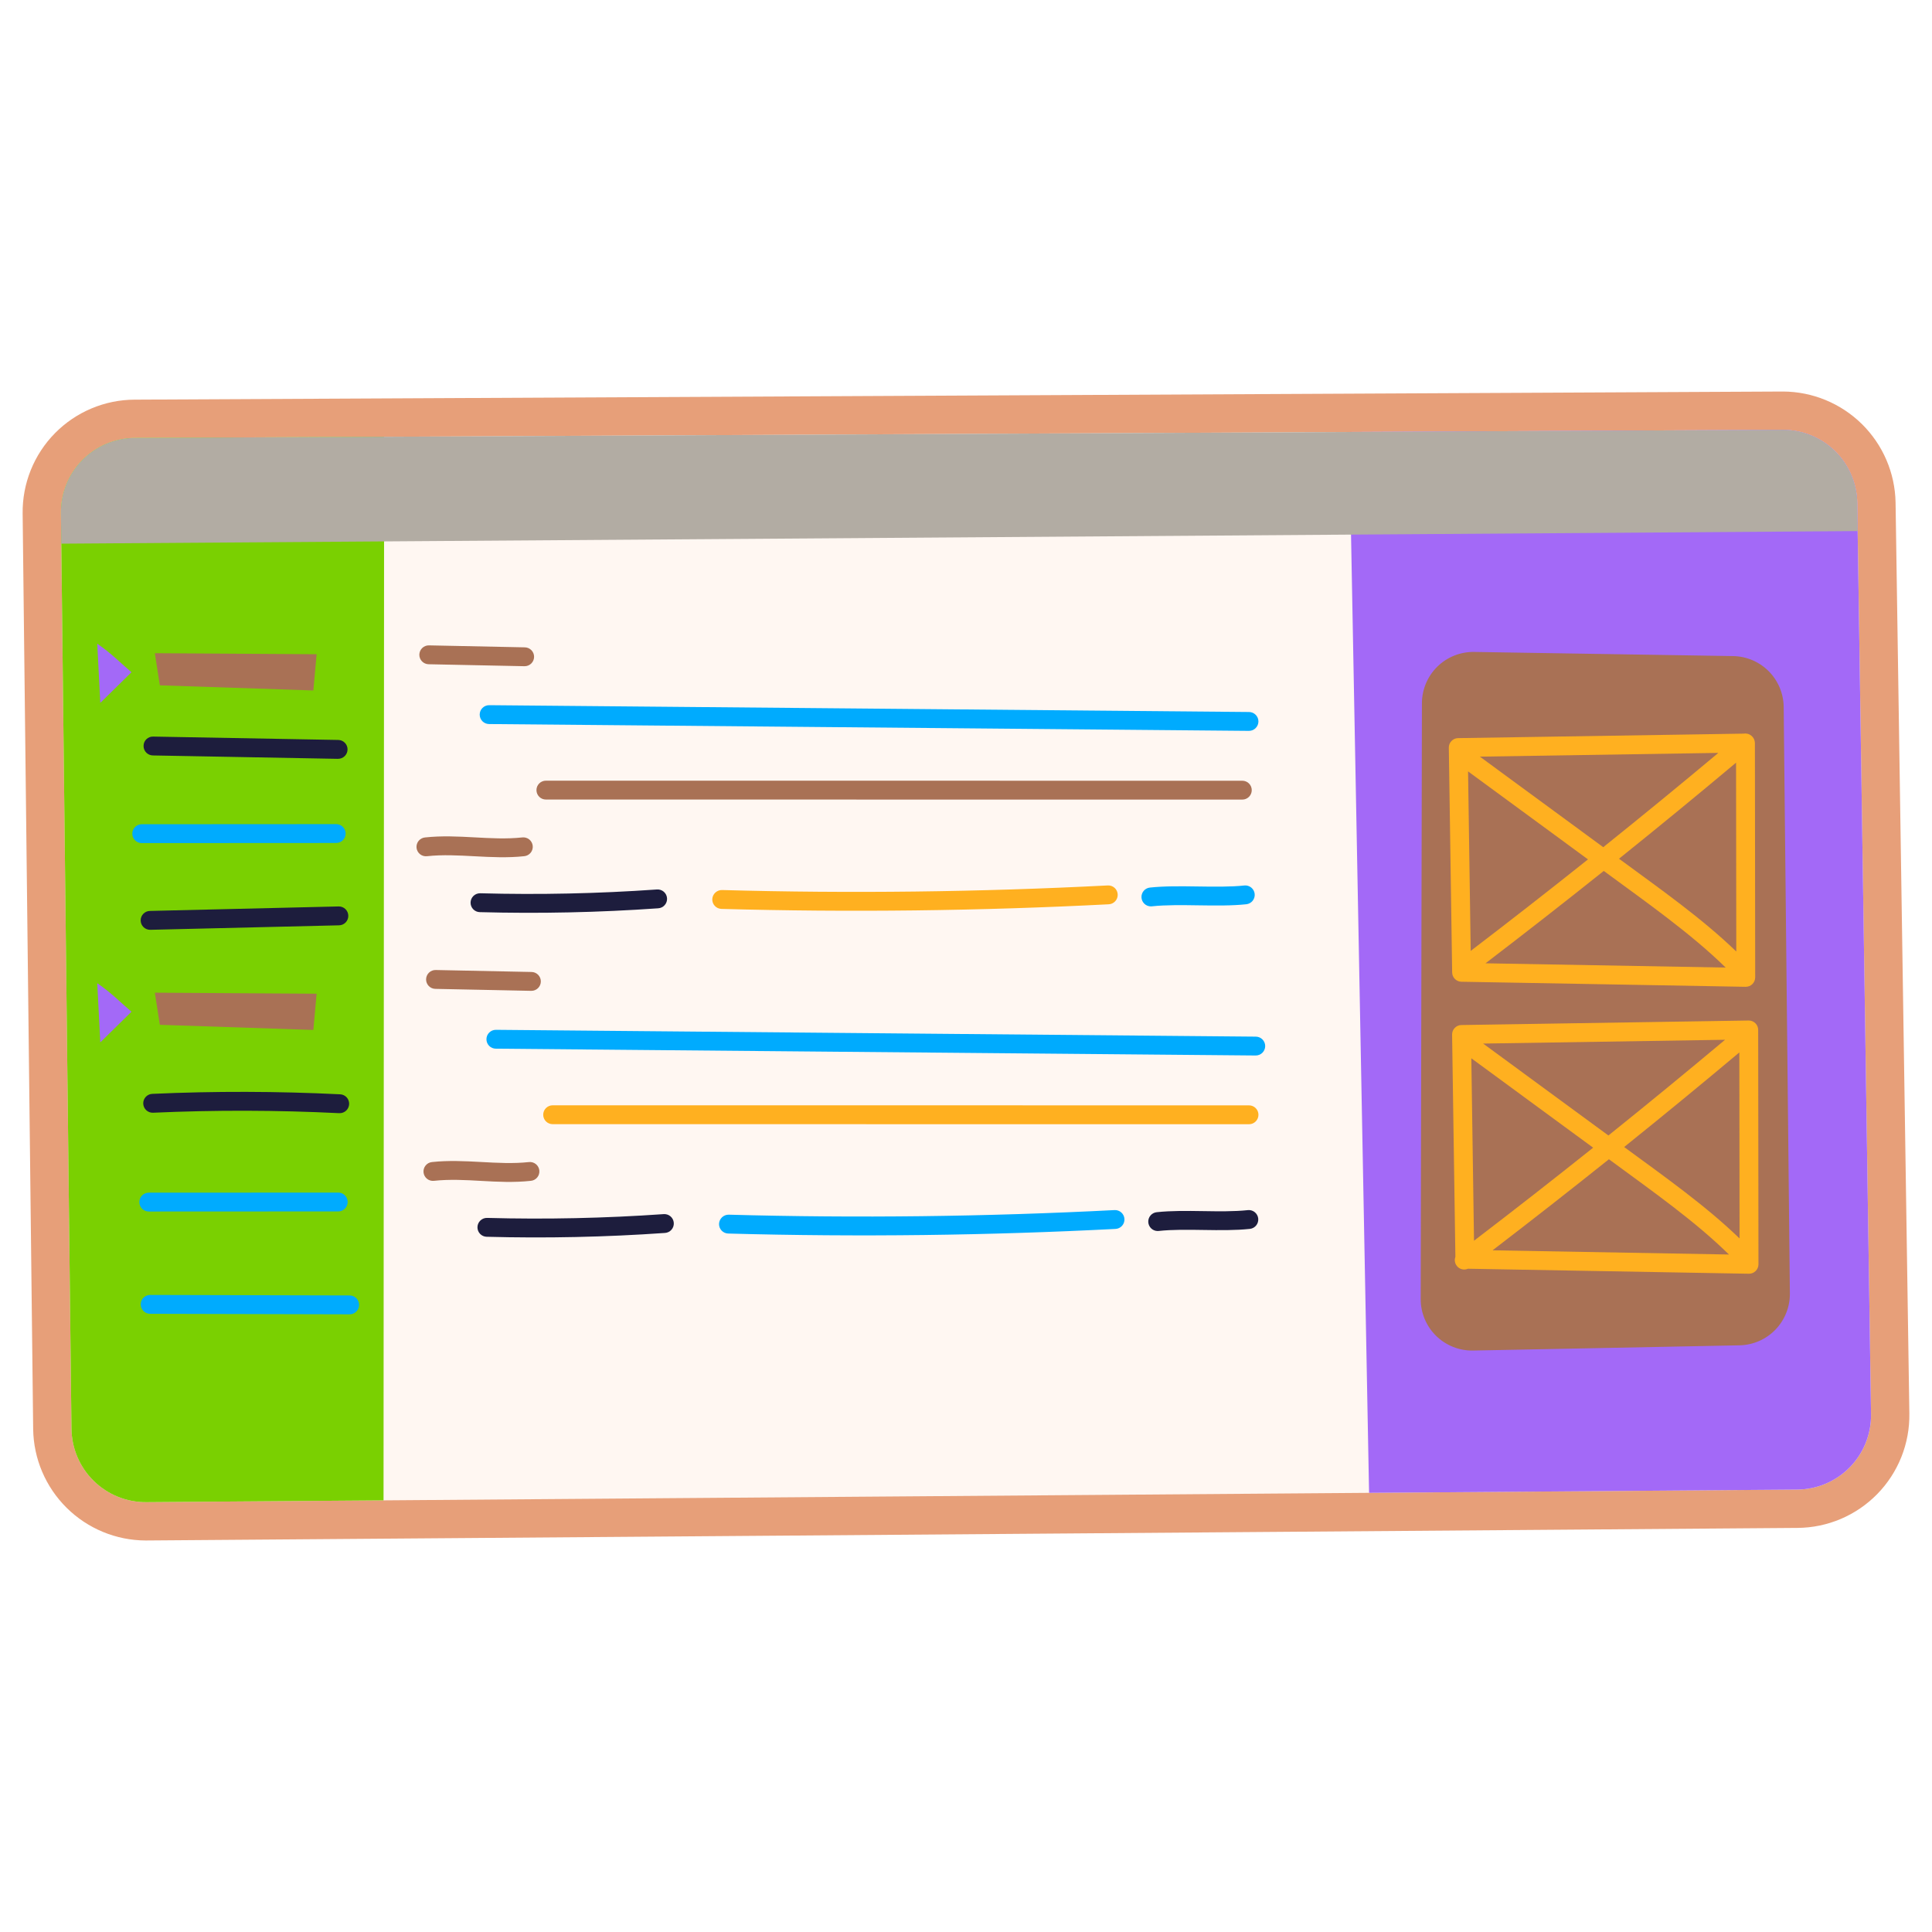
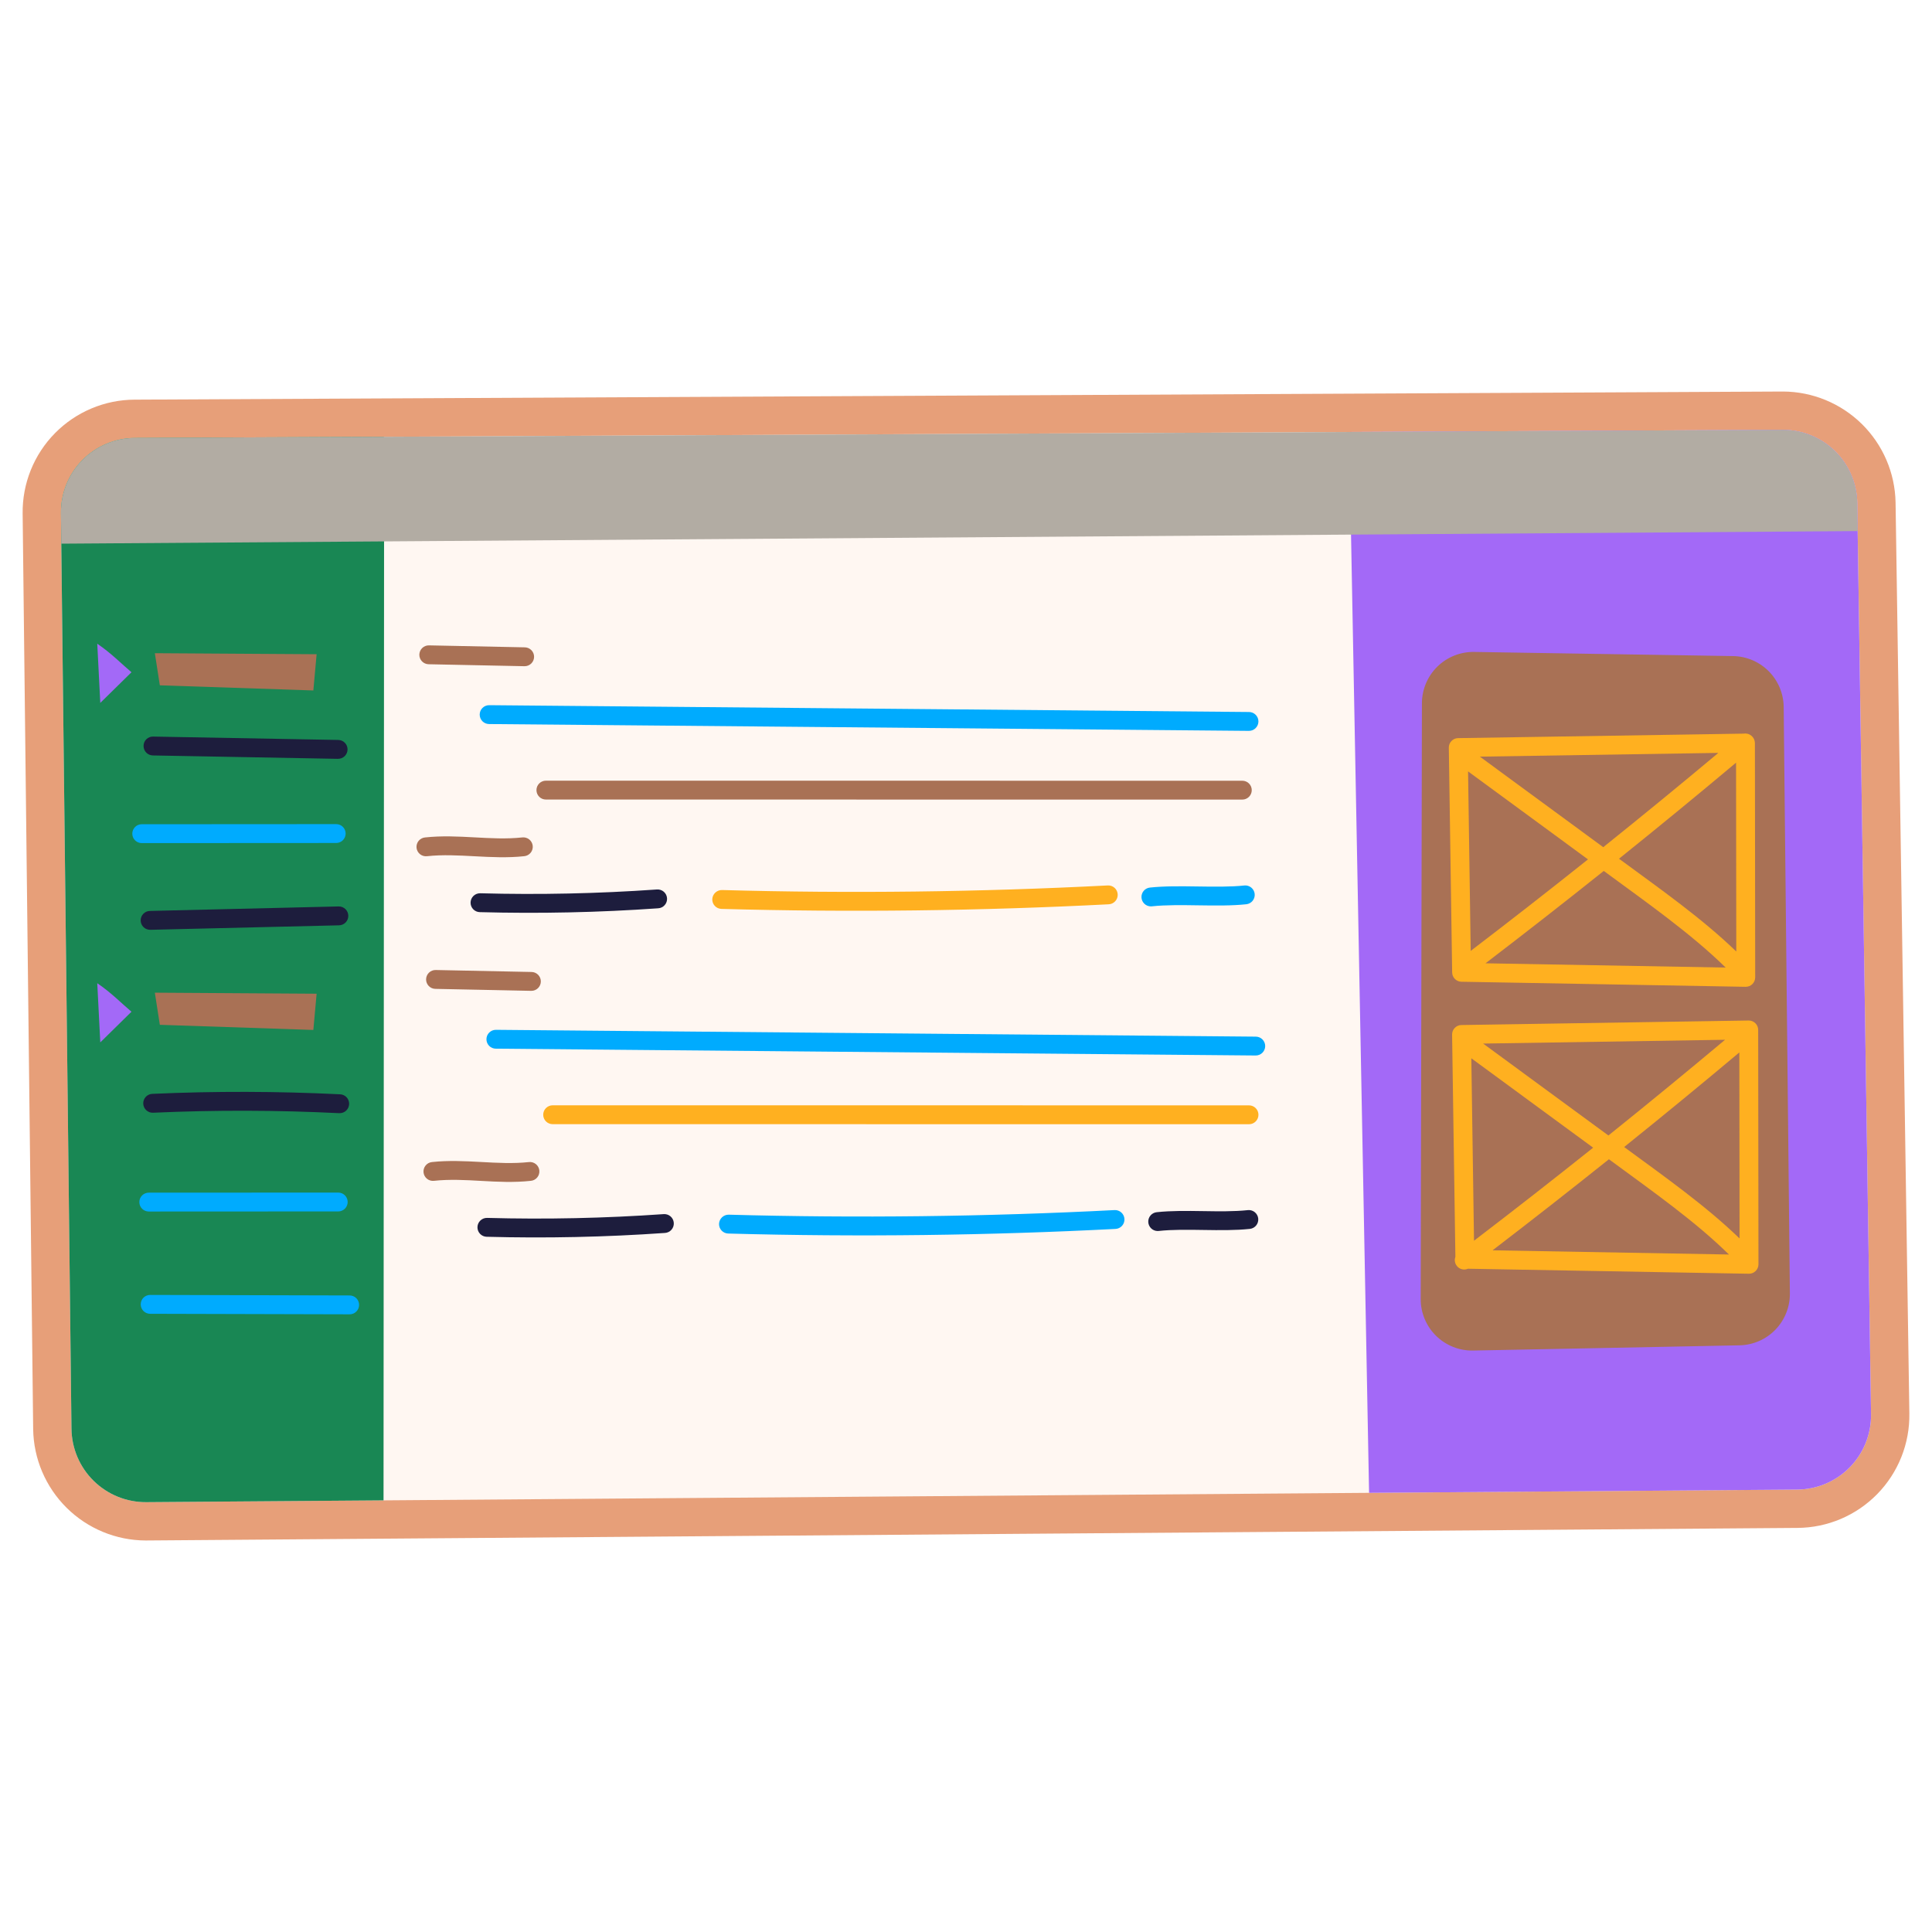
<svg xmlns="http://www.w3.org/2000/svg" width="360" height="360" viewBox="0 0 360 360" fill="none">
  <path d="M353.211 93.621C353.108 88.119 350.855 82.877 346.936 79.014C343.016 75.152 337.741 72.977 332.238 72.955L25.093 74.468C22.326 74.478 19.589 75.036 17.039 76.11C14.489 77.183 12.178 78.751 10.237 80.723C8.296 82.695 6.765 85.031 5.732 87.598C4.7 90.164 4.185 92.91 4.219 95.676L6.181 266.305C6.26 271.82 8.501 277.084 12.422 280.963C16.343 284.842 21.63 287.027 27.146 287.047L334.955 284.702C337.724 284.682 340.462 284.113 343.011 283.03C345.559 281.946 347.868 280.368 349.804 278.388C351.74 276.408 353.265 274.064 354.291 271.491C355.317 268.919 355.823 266.169 355.781 263.4L353.211 93.621Z" fill="#E79F79" />
  <path d="M348.64 263.508C348.666 265.335 348.331 267.148 347.653 268.845C346.976 270.541 345.97 272.087 344.692 273.393C343.415 274.699 341.892 275.74 340.212 276.455C338.531 277.17 336.725 277.546 334.899 277.561L255.106 278.169L71.469 279.57L27.262 279.906C23.601 279.934 20.077 278.51 17.464 275.946C14.85 273.382 13.36 269.886 13.319 266.224L11.42 101.305L11.358 95.599C11.336 93.774 11.676 91.963 12.357 90.27C13.038 88.577 14.048 87.036 15.328 85.735C16.608 84.434 18.133 83.4 19.814 82.691C21.496 81.983 23.302 81.614 25.126 81.607L71.578 81.383L332.168 80.094C335.814 80.074 339.321 81.496 341.926 84.049C344.53 86.602 346.02 90.08 346.073 93.727L346.147 98.961L348.64 263.508Z" fill="#FFF7F2" />
-   <path d="M71.578 81.384L71.566 100.883L71.466 279.57L27.26 279.906C23.599 279.934 20.076 278.51 17.463 275.945C14.85 273.381 13.36 269.885 13.319 266.224L11.42 101.305L11.358 95.599C11.336 93.774 11.676 91.963 12.357 90.27C13.038 88.577 14.048 87.036 15.328 85.735C16.608 84.434 18.133 83.4 19.814 82.691C21.496 81.983 23.302 81.614 25.126 81.607L71.578 81.384Z" fill="#7AD001" />
+   <path d="M71.578 81.384L71.566 100.883L71.466 279.57L27.26 279.906C23.599 279.934 20.076 278.51 17.463 275.945C14.85 273.381 13.36 269.885 13.319 266.224L11.42 101.305L11.358 95.599C11.336 93.774 11.676 91.963 12.357 90.27C13.038 88.577 14.048 87.036 15.328 85.735C16.608 84.434 18.133 83.4 19.814 82.691C21.496 81.983 23.302 81.614 25.126 81.607L71.578 81.384Z" fill="#198754" />
  <path d="M348.641 263.508C348.666 265.335 348.331 267.148 347.653 268.845C346.976 270.541 345.97 272.087 344.692 273.393C343.415 274.699 341.893 275.74 340.212 276.455C338.531 277.17 336.725 277.546 334.899 277.561L255.106 278.169L251.744 99.617L251.384 80.492L332.17 80.096C335.816 80.077 339.322 81.499 341.926 84.051C344.529 86.604 346.02 90.081 346.073 93.727L346.147 98.961L348.641 263.508Z" fill="#A369F7" />
-   <path d="M346.148 98.961L251.744 99.617L71.568 100.883L11.422 101.305L11.36 95.599C11.338 93.774 11.678 91.963 12.359 90.27C13.04 88.577 14.05 87.036 15.33 85.735C16.61 84.434 18.135 83.4 19.816 82.691C21.498 81.983 23.303 81.614 25.128 81.607L71.58 81.383L332.17 80.094C335.816 80.075 339.322 81.497 341.926 84.05C344.53 86.603 346.02 90.08 346.073 93.727L346.148 98.961Z" fill="#B2ACA3" />
-   <path d="M264.955 131.036L264.727 242.056C264.724 243.332 264.976 244.595 265.468 245.772C265.96 246.949 266.682 248.016 267.592 248.91C268.502 249.804 269.581 250.507 270.766 250.978C271.952 251.45 273.219 251.68 274.494 251.655L324.125 250.682C326.65 250.632 329.054 249.587 330.813 247.775C332.572 245.962 333.543 243.528 333.517 241.002L332.363 131.73C332.337 129.234 331.337 126.846 329.576 125.076C327.815 123.306 325.433 122.293 322.937 122.252L274.689 121.479C273.42 121.459 272.16 121.69 270.981 122.161C269.802 122.632 268.729 123.333 267.823 124.222C266.918 125.111 266.198 126.172 265.705 127.341C265.213 128.511 264.958 129.767 264.955 131.036Z" fill="#A97155" />
+   <path d="M346.148 98.961L251.744 99.617L71.568 100.883L11.422 101.305L11.36 95.599C11.338 93.774 11.678 91.963 12.359 90.27C13.04 88.577 14.05 87.036 15.33 85.735C16.61 84.434 18.135 83.4 19.816 82.691C21.498 81.983 23.303 81.614 25.128 81.607L71.58 81.383L332.17 80.094C335.816 80.075 339.322 81.497 341.926 84.05C344.53 86.603 346.02 90.081 346.073 93.727L346.148 98.961Z" fill="#B2ACA3" />
+   <path d="M264.955 131.036L264.727 242.056C264.724 243.332 264.976 244.595 265.468 245.772C265.96 246.949 266.682 248.016 267.592 248.91C268.502 249.804 269.581 250.507 270.766 250.978C271.952 251.45 273.219 251.68 274.494 251.655L324.125 250.682C326.65 250.632 329.054 249.587 330.813 247.775C332.572 245.962 333.543 243.528 333.517 241.002L332.363 131.73C332.337 129.234 331.337 126.846 329.576 125.076C327.815 123.306 325.433 122.293 322.937 122.252L274.689 121.479C273.42 121.458 272.16 121.69 270.981 122.161C269.802 122.632 268.729 123.333 267.823 124.222C266.918 125.111 266.198 126.172 265.705 127.341C265.213 128.511 264.958 129.767 264.955 131.036Z" fill="#A97155" />
  <path d="M272.314 182.933L325.265 183.876H325.297C325.763 183.876 326.21 183.69 326.54 183.361C326.869 183.031 327.054 182.584 327.054 182.118L327.001 138.454C326.997 138.192 326.936 137.934 326.823 137.697C326.709 137.461 326.546 137.253 326.343 137.086C326.141 136.92 325.905 136.799 325.651 136.733C325.398 136.667 325.133 136.657 324.875 136.704L271.697 137.538C271.231 137.545 270.787 137.737 270.463 138.072C270.138 138.406 269.96 138.856 269.967 139.322L270.588 181.204C270.595 181.66 270.779 182.095 271.101 182.417C271.424 182.74 271.858 182.925 272.314 182.933ZM323.532 177.301C317.147 171.14 309.557 165.795 301.679 160.012C309.026 154.112 316.297 148.145 323.49 142.111L323.532 177.301ZM321.555 180.293L276.808 179.497C284.187 173.856 291.53 168.12 298.837 162.287C306.809 168.143 315.096 173.958 321.555 180.293ZM298.746 157.864L275.754 140.989L320.191 140.291C313.125 146.203 305.977 152.06 298.746 157.86V157.864ZM295.9 160.135C288.66 165.906 281.375 171.59 274.044 177.187L273.552 143.735L295.9 160.135Z" fill="#FFB020" />
-   <path d="M327.612 191.915C327.612 191.682 327.566 191.451 327.476 191.236C327.386 191.021 327.254 190.826 327.087 190.662C326.921 190.499 326.724 190.37 326.508 190.283C326.291 190.196 326.059 190.154 325.826 190.157L272.307 191.001C271.841 191.008 271.397 191.2 271.073 191.535C270.749 191.869 270.57 192.318 270.577 192.784L271.191 234.198C271.072 234.52 271.05 234.87 271.129 235.204C271.207 235.538 271.382 235.842 271.631 236.077C271.88 236.313 272.194 236.47 272.532 236.529C272.87 236.588 273.218 236.547 273.532 236.41L325.875 237.341H325.906C326.373 237.341 326.82 237.156 327.149 236.826C327.479 236.497 327.664 236.05 327.664 235.583L327.612 191.915ZM274.159 197.196L296.86 213.854C289.508 219.724 282.108 225.503 274.66 231.192L274.159 197.196ZM276.361 194.454L321.439 193.747C314.281 199.747 307.036 205.692 299.704 211.581L276.361 194.454ZM299.8 216.011C308.378 222.313 315.87 227.585 322.165 233.76L278.119 232.976C285.383 227.411 292.609 221.755 299.8 216.009V216.011ZM302.637 213.732C309.868 207.92 317.022 202.043 324.101 196.102L324.141 230.766C317.813 224.659 310.363 219.402 302.637 213.73V213.732Z" fill="#FFB020" />
+   <path d="M327.612 191.915C327.612 191.682 327.566 191.451 327.476 191.236C327.386 191.021 327.254 190.826 327.087 190.662C326.921 190.499 326.724 190.37 326.508 190.283C326.291 190.196 326.059 190.154 325.826 190.157L272.307 191.001C271.841 191.008 271.397 191.2 271.073 191.535C270.749 191.869 270.57 192.318 270.577 192.784L271.191 234.198C271.072 234.52 271.05 234.87 271.129 235.204C271.207 235.538 271.382 235.842 271.631 236.077C271.88 236.313 272.194 236.47 272.532 236.529C272.87 236.588 273.218 236.547 273.532 236.41L325.875 237.341H325.906C326.373 237.341 326.82 237.156 327.149 236.826C327.479 236.497 327.664 236.05 327.664 235.583L327.612 191.915ZM274.159 197.196L296.86 213.854C289.508 219.724 282.108 225.503 274.66 231.192L274.159 197.196ZM276.361 194.454L321.439 193.747C314.281 199.747 307.036 205.691 299.704 211.581L276.361 194.454ZM299.8 216.011C308.378 222.313 315.87 227.585 322.165 233.76L278.119 232.976C285.383 227.411 292.609 221.755 299.8 216.009V216.011ZM302.637 213.732C309.868 207.92 317.022 202.043 324.101 196.102L324.141 230.766C317.813 224.659 310.363 219.402 302.637 213.73V213.732Z" fill="#FFB020" />
  <path d="M28.854 121.714L29.782 127.699L58.388 128.658L58.998 121.905L28.854 121.714Z" fill="#A97155" />
  <path d="M18.124 119.945L18.686 130.977L24.499 125.262C22.561 123.632 20.809 121.781 18.124 119.945Z" fill="#A369F7" />
-   <path d="M28.854 184.973L29.782 190.958L58.388 191.917L58.998 185.164L28.854 184.973Z" fill="#A97155" />
+   <path d="M28.854 184.972L29.782 190.958L58.388 191.917L58.998 185.164L28.854 184.972Z" fill="#A97155" />
  <path d="M18.124 183.205L18.686 194.235L24.499 188.52C22.561 186.891 20.809 185.039 18.124 183.205Z" fill="#A369F7" />
  <path d="M62.99 141.398H62.957L28.477 140.766C28.011 140.757 27.567 140.564 27.243 140.228C26.92 139.893 26.743 139.442 26.751 138.976C26.752 138.744 26.8 138.515 26.891 138.302C26.982 138.089 27.115 137.896 27.282 137.736C27.449 137.575 27.646 137.449 27.863 137.366C28.079 137.282 28.31 137.243 28.541 137.251L63.019 137.879C63.485 137.883 63.93 138.072 64.257 138.405C64.584 138.737 64.765 139.186 64.76 139.652C64.756 140.118 64.567 140.564 64.234 140.891C63.902 141.217 63.453 141.398 62.987 141.394L62.99 141.398Z" fill="#1D1D3D" />
  <path d="M26.409 157.099C25.942 157.099 25.495 156.914 25.166 156.584C24.836 156.255 24.651 155.808 24.651 155.341C24.651 154.875 24.836 154.428 25.166 154.098C25.495 153.769 25.942 153.584 26.409 153.584L62.648 153.562C63.114 153.563 63.561 153.748 63.891 154.077C64.22 154.407 64.406 154.854 64.406 155.32C64.406 155.787 64.22 156.234 63.891 156.563C63.561 156.893 63.114 157.078 62.648 157.078L26.409 157.099Z" fill="#00ABFE" />
-   <path d="M27.988 173.255C27.522 173.26 27.073 173.081 26.739 172.755C26.406 172.429 26.215 171.984 26.21 171.518C26.204 171.052 26.384 170.602 26.71 170.269C27.035 169.935 27.48 169.745 27.947 169.739L63.081 168.903H63.123C63.59 168.898 64.039 169.078 64.372 169.403C64.706 169.729 64.896 170.174 64.902 170.64C64.907 171.107 64.727 171.556 64.402 171.889C64.076 172.223 63.631 172.413 63.165 172.419L28.03 173.255H27.988Z" fill="#1D1D3D" />
+   <path d="M27.988 173.255C27.522 173.26 27.073 173.08 26.739 172.755C26.406 172.429 26.215 171.984 26.21 171.518C26.204 171.052 26.384 170.602 26.71 170.269C27.035 169.935 27.48 169.745 27.947 169.739L63.081 168.903H63.123C63.59 168.898 64.039 169.078 64.372 169.403C64.706 169.729 64.896 170.174 64.902 170.64C64.907 171.107 64.727 171.556 64.402 171.889C64.076 172.223 63.631 172.413 63.165 172.419L28.03 173.255H27.988Z" fill="#1D1D3D" />
  <path d="M63.257 207.422C63.228 207.422 63.198 207.422 63.169 207.422C51.678 206.85 40.024 206.823 28.528 207.34C28.297 207.351 28.066 207.315 27.849 207.237C27.632 207.158 27.432 207.037 27.262 206.881C27.091 206.725 26.953 206.537 26.855 206.328C26.757 206.119 26.702 205.892 26.691 205.661C26.681 205.43 26.716 205.2 26.795 204.983C26.874 204.765 26.994 204.566 27.15 204.395C27.306 204.225 27.494 204.087 27.704 203.989C27.913 203.891 28.139 203.835 28.37 203.825C39.975 203.302 51.742 203.333 63.343 203.906C63.574 203.912 63.801 203.963 64.012 204.056C64.224 204.15 64.414 204.284 64.573 204.451C64.733 204.619 64.857 204.816 64.941 205.031C65.024 205.246 65.064 205.476 65.058 205.707C65.052 205.938 65.001 206.165 64.908 206.376C64.814 206.587 64.68 206.778 64.513 206.937C64.346 207.097 64.149 207.221 63.933 207.304C63.718 207.388 63.488 207.428 63.257 207.422Z" fill="#1D1D3D" />
-   <path d="M27.721 225.75C27.255 225.75 26.807 225.565 26.478 225.235C26.148 224.906 25.963 224.459 25.963 223.992C25.963 223.526 26.148 223.079 26.478 222.749C26.807 222.42 27.255 222.235 27.721 222.235L63.027 222.218C63.493 222.218 63.94 222.403 64.27 222.733C64.599 223.062 64.784 223.509 64.784 223.976C64.784 224.442 64.599 224.889 64.27 225.219C63.94 225.548 63.493 225.733 63.027 225.733L27.721 225.75Z" fill="#00ABFE" />
+   <path d="M27.721 225.75C27.255 225.75 26.807 225.565 26.478 225.235C26.148 224.906 25.963 224.459 25.963 223.992C25.963 223.526 26.148 223.079 26.478 222.749C26.807 222.42 27.255 222.235 27.721 222.235L63.027 222.218C63.493 222.218 63.94 222.403 64.27 222.733C64.599 223.062 64.784 223.509 64.784 223.976C64.784 224.442 64.599 224.889 64.27 225.218C63.94 225.548 63.493 225.733 63.027 225.733L27.721 225.75Z" fill="#00ABFE" />
  <path d="M65.151 244.904H65.146L27.974 244.806C27.508 244.806 27.061 244.62 26.732 244.29C26.403 243.96 26.218 243.512 26.219 243.046C26.219 242.58 26.405 242.133 26.735 241.804C27.066 241.475 27.513 241.29 27.979 241.291H27.985L65.157 241.388C65.623 241.389 66.07 241.575 66.399 241.905C66.728 242.235 66.913 242.683 66.912 243.149C66.912 243.615 66.726 244.062 66.395 244.391C66.065 244.72 65.618 244.905 65.152 244.904H65.151Z" fill="#00ABFE" />
-   <path d="M97.747 124.138H97.709L79.861 123.772C79.395 123.762 78.952 123.568 78.629 123.232C78.305 122.896 78.129 122.445 78.138 121.979C78.148 121.513 78.342 121.069 78.678 120.746C79.014 120.423 79.465 120.247 79.931 120.256L97.779 120.623C98.245 120.627 98.69 120.817 99.017 121.15C99.343 121.483 99.524 121.932 99.519 122.398C99.514 122.864 99.325 123.309 98.992 123.636C98.659 123.962 98.21 124.143 97.744 124.138H97.747Z" fill="#A97155" />
+   <path d="M97.747 124.138H97.709L79.861 123.772C79.395 123.762 78.952 123.568 78.629 123.232C78.305 122.896 78.129 122.445 78.138 121.979C78.148 121.513 78.342 121.069 78.678 120.746C79.014 120.423 79.465 120.247 79.931 120.256L97.779 120.622C98.245 120.627 98.69 120.817 99.017 121.15C99.343 121.483 99.524 121.932 99.519 122.398C99.514 122.864 99.325 123.309 98.992 123.636C98.659 123.962 98.21 124.143 97.744 124.138H97.747Z" fill="#A97155" />
  <path d="M232.722 136.187H232.706L91.133 134.916C90.667 134.913 90.221 134.726 89.893 134.395C89.565 134.064 89.382 133.616 89.384 133.15C89.386 132.684 89.573 132.237 89.904 131.909C90.236 131.581 90.683 131.398 91.15 131.4H91.165L232.738 132.671C233.204 132.673 233.65 132.861 233.979 133.192C234.307 133.523 234.49 133.971 234.488 134.437C234.486 134.903 234.298 135.35 233.967 135.678C233.636 136.006 233.188 136.189 232.722 136.187Z" fill="#00ABFE" />
  <path d="M231.488 148.992L101.718 148.983C101.252 148.983 100.805 148.798 100.475 148.468C100.146 148.139 99.96 147.691 99.96 147.225C99.96 146.759 100.146 146.312 100.475 145.982C100.805 145.653 101.252 145.467 101.718 145.467L231.488 145.477C231.954 145.477 232.401 145.662 232.731 145.991C233.06 146.321 233.246 146.768 233.246 147.234C233.246 147.701 233.06 148.148 232.731 148.477C232.401 148.807 231.954 148.992 231.488 148.992Z" fill="#A97155" />
-   <path d="M79.589 159.539C79.357 159.569 79.121 159.552 78.896 159.49C78.67 159.428 78.46 159.321 78.276 159.176C78.092 159.032 77.939 158.852 77.826 158.647C77.713 158.442 77.641 158.217 77.616 157.985C77.591 157.752 77.612 157.517 77.68 157.293C77.746 157.069 77.857 156.86 78.006 156.679C78.154 156.499 78.338 156.349 78.545 156.24C78.751 156.131 78.978 156.065 79.211 156.045C85.416 155.372 91.446 156.674 97.292 156.045C97.524 156.015 97.76 156.031 97.985 156.094C98.211 156.156 98.421 156.262 98.605 156.407C98.789 156.552 98.942 156.732 99.055 156.937C99.168 157.141 99.24 157.367 99.265 157.599C99.29 157.832 99.268 158.067 99.201 158.291C99.134 158.515 99.023 158.724 98.875 158.904C98.726 159.085 98.543 159.234 98.336 159.343C98.129 159.452 97.903 159.519 97.67 159.539C91.527 160.205 85.364 158.915 79.589 159.539Z" fill="#A97155" />
-   <path d="M89.418 169.964C88.952 169.958 88.508 169.767 88.182 169.433C87.857 169.099 87.678 168.649 87.684 168.183C87.691 167.717 87.882 167.272 88.216 166.947C88.55 166.622 88.999 166.442 89.466 166.449H89.515C100.428 166.745 111.488 166.508 122.386 165.742C122.619 165.722 122.853 165.748 123.075 165.819C123.298 165.89 123.504 166.005 123.681 166.156C123.859 166.308 124.004 166.493 124.11 166.702C124.215 166.91 124.277 167.137 124.294 167.37C124.31 167.603 124.28 167.837 124.205 168.058C124.129 168.279 124.011 168.483 123.856 168.658C123.702 168.833 123.514 168.975 123.303 169.077C123.093 169.178 122.864 169.236 122.631 169.249C111.636 170.023 100.458 170.265 89.418 169.964Z" fill="#1D1D3D" />
+   <path d="M79.589 159.539C79.357 159.569 79.121 159.552 78.896 159.49C78.67 159.428 78.46 159.321 78.276 159.176C78.092 159.032 77.939 158.852 77.826 158.647C77.713 158.442 77.641 158.217 77.616 157.985C77.591 157.752 77.612 157.517 77.68 157.293C77.746 157.068 77.857 156.86 78.006 156.679C78.154 156.499 78.338 156.349 78.545 156.24C78.751 156.131 78.978 156.065 79.211 156.045C85.416 155.372 91.446 156.674 97.292 156.045C97.524 156.015 97.76 156.031 97.985 156.094C98.211 156.156 98.421 156.262 98.605 156.407C98.789 156.552 98.942 156.732 99.055 156.937C99.168 157.141 99.24 157.366 99.265 157.599C99.29 157.832 99.268 158.067 99.201 158.291C99.134 158.515 99.023 158.724 98.875 158.904C98.726 159.085 98.543 159.234 98.336 159.343C98.129 159.452 97.903 159.519 97.67 159.539C91.527 160.205 85.364 158.915 79.589 159.539Z" fill="#A97155" />
+   <path d="M89.418 169.964C88.952 169.958 88.508 169.767 88.182 169.433C87.857 169.099 87.678 168.649 87.684 168.183C87.691 167.717 87.882 167.272 88.216 166.947C88.55 166.622 88.999 166.442 89.466 166.449H89.515C100.428 166.745 111.488 166.508 122.386 165.742C122.619 165.722 122.853 165.748 123.075 165.819C123.298 165.89 123.504 166.004 123.681 166.156C123.859 166.308 124.004 166.493 124.11 166.702C124.215 166.91 124.277 167.137 124.294 167.37C124.31 167.603 124.28 167.837 124.205 168.058C124.129 168.279 124.011 168.483 123.856 168.658C123.702 168.833 123.514 168.975 123.303 169.077C123.093 169.178 122.864 169.236 122.631 169.248C111.636 170.023 100.458 170.265 89.418 169.964Z" fill="#1D1D3D" />
  <path d="M134.431 169.36C133.965 169.347 133.523 169.149 133.203 168.81C132.883 168.472 132.71 168.02 132.723 167.554C132.742 167.09 132.942 166.652 133.279 166.333C133.616 166.014 134.064 165.839 134.528 165.845C158.384 166.506 182.566 166.218 206.4 164.99C206.633 164.976 206.865 165.007 207.085 165.083C207.305 165.159 207.508 165.278 207.681 165.432C207.855 165.587 207.996 165.775 208.097 165.984C208.197 166.194 208.255 166.422 208.267 166.654C208.279 166.886 208.245 167.119 208.166 167.337C208.088 167.556 207.967 167.758 207.81 167.929C207.653 168.101 207.464 168.24 207.253 168.338C207.043 168.436 206.814 168.492 206.582 168.501C182.667 169.734 158.378 170.023 134.431 169.36Z" fill="#FFB020" />
  <path d="M214.453 168.891C214.003 168.891 213.57 168.718 213.243 168.409C212.917 168.099 212.721 167.676 212.697 167.226C212.673 166.777 212.823 166.335 213.115 165.992C213.407 165.65 213.819 165.432 214.267 165.385C219.671 164.802 226.703 165.553 231.869 164.997C232.33 164.951 232.791 165.089 233.151 165.382C233.511 165.674 233.74 166.097 233.79 166.558C233.84 167.018 233.705 167.48 233.416 167.843C233.127 168.205 232.706 168.438 232.246 168.492C226.832 169.076 219.822 168.323 214.643 168.88C214.58 168.887 214.517 168.891 214.453 168.891Z" fill="#00ABFE" />
  <path d="M99.005 184.629H98.968L81.119 184.262C80.653 184.253 80.209 184.059 79.886 183.723C79.563 183.386 79.387 182.936 79.396 182.469C79.406 182.003 79.6 181.56 79.936 181.237C80.272 180.914 80.723 180.737 81.189 180.747L99.037 181.113C99.504 181.118 99.949 181.307 100.275 181.64C100.602 181.973 100.782 182.422 100.778 182.888C100.773 183.355 100.583 183.8 100.25 184.126C99.917 184.453 99.469 184.633 99.002 184.629H99.005Z" fill="#A97155" />
-   <path d="M233.981 196.677H233.965L92.391 195.406C91.925 195.404 91.478 195.217 91.15 194.886C90.822 194.554 90.639 194.106 90.641 193.64C90.643 193.174 90.831 192.728 91.162 192.4C91.493 192.072 91.941 191.888 92.407 191.891H92.422L234 193.162C234.466 193.164 234.913 193.351 235.241 193.682C235.569 194.014 235.752 194.461 235.75 194.928C235.748 195.394 235.561 195.84 235.229 196.168C234.898 196.496 234.45 196.68 233.984 196.677H233.981Z" fill="#00ABFE" />
+   <path d="M233.981 196.677H233.965L92.391 195.406C91.925 195.404 91.478 195.217 91.15 194.886C90.822 194.554 90.639 194.106 90.641 193.64C90.643 193.174 90.831 192.728 91.162 192.4C91.493 192.072 91.941 191.888 92.407 191.891H92.422L234 193.162C234.466 193.164 234.913 193.351 235.241 193.682C235.569 194.013 235.752 194.461 235.75 194.928C235.748 195.394 235.561 195.84 235.229 196.168C234.898 196.496 234.45 196.68 233.984 196.677H233.981Z" fill="#00ABFE" />
  <path d="M232.746 209.482L102.977 209.473C102.511 209.473 102.064 209.288 101.734 208.958C101.404 208.628 101.219 208.181 101.219 207.715C101.219 207.249 101.404 206.802 101.734 206.472C102.064 206.142 102.511 205.957 102.977 205.957L232.727 205.966C232.958 205.965 233.187 206.009 233.4 206.097C233.614 206.184 233.808 206.312 233.973 206.475C234.137 206.637 234.267 206.83 234.357 207.043C234.446 207.256 234.493 207.484 234.494 207.715C234.495 207.946 234.451 208.174 234.364 208.388C234.277 208.602 234.148 208.796 233.986 208.96C233.824 209.125 233.631 209.255 233.418 209.345C233.205 209.434 232.977 209.481 232.746 209.482Z" fill="#FFB020" />
-   <path d="M80.847 220.03C80.385 220.078 79.923 219.94 79.562 219.648C79.201 219.356 78.97 218.932 78.92 218.47C78.87 218.009 79.005 217.546 79.296 217.183C79.586 216.821 80.008 216.588 80.469 216.535C86.665 215.864 92.715 217.168 98.55 216.535C98.78 216.509 99.013 216.528 99.236 216.593C99.459 216.657 99.666 216.765 99.847 216.909C100.028 217.054 100.179 217.233 100.29 217.436C100.401 217.639 100.472 217.863 100.496 218.093C100.521 218.323 100.5 218.556 100.435 218.778C100.37 219.001 100.261 219.208 100.115 219.388C99.969 219.568 99.789 219.717 99.585 219.828C99.382 219.938 99.158 220.007 98.928 220.03C92.563 220.719 86.803 219.386 80.847 220.03Z" fill="#A97155" />
-   <path d="M90.678 230.454C90.447 230.448 90.22 230.396 90.009 230.302C89.798 230.208 89.608 230.073 89.449 229.906C89.128 229.567 88.955 229.115 88.967 228.649C88.98 228.183 89.177 227.741 89.516 227.42C89.854 227.099 90.306 226.926 90.773 226.939C101.69 227.236 112.75 226.998 123.644 226.235C123.876 226.215 124.111 226.241 124.333 226.312C124.556 226.383 124.762 226.498 124.939 226.649C125.117 226.801 125.262 226.986 125.367 227.195C125.473 227.403 125.535 227.631 125.551 227.864C125.568 228.097 125.537 228.33 125.462 228.552C125.387 228.773 125.269 228.977 125.114 229.151C124.959 229.326 124.771 229.469 124.561 229.57C124.351 229.671 124.122 229.73 123.889 229.742C112.897 230.513 101.714 230.754 90.678 230.454Z" fill="#1D1D3D" />
+   <path d="M80.847 220.03C80.385 220.078 79.923 219.94 79.562 219.648C79.201 219.355 78.97 218.932 78.92 218.47C78.87 218.009 79.005 217.546 79.296 217.183C79.586 216.821 80.008 216.588 80.469 216.535C86.665 215.864 92.715 217.168 98.55 216.535C98.78 216.509 99.013 216.528 99.236 216.593C99.459 216.657 99.666 216.764 99.847 216.909C100.028 217.054 100.179 217.233 100.29 217.436C100.401 217.639 100.472 217.862 100.496 218.093C100.521 218.323 100.5 218.556 100.435 218.778C100.37 219.001 100.261 219.208 100.115 219.388C99.969 219.568 99.789 219.717 99.585 219.828C99.382 219.938 99.158 220.007 98.928 220.03C92.563 220.719 86.803 219.386 80.847 220.03Z" fill="#A97155" />
+   <path d="M90.678 230.454C90.447 230.448 90.22 230.396 90.009 230.302C89.798 230.208 89.608 230.073 89.449 229.906C89.128 229.567 88.955 229.115 88.967 228.649C88.98 228.183 89.177 227.741 89.516 227.42C89.854 227.099 90.306 226.926 90.773 226.938C101.69 227.236 112.75 226.998 123.644 226.235C123.876 226.215 124.111 226.241 124.333 226.312C124.556 226.383 124.762 226.498 124.939 226.649C125.117 226.801 125.262 226.986 125.367 227.195C125.473 227.403 125.535 227.631 125.551 227.864C125.568 228.097 125.537 228.33 125.462 228.552C125.387 228.773 125.269 228.977 125.114 229.151C124.959 229.326 124.771 229.469 124.561 229.57C124.351 229.671 124.122 229.73 123.889 229.742C112.897 230.513 101.714 230.754 90.678 230.454Z" fill="#1D1D3D" />
  <path d="M135.689 229.852C135.223 229.839 134.782 229.641 134.461 229.302C134.141 228.964 133.968 228.512 133.981 228.046C134 227.582 134.199 227.144 134.537 226.825C134.874 226.505 135.322 226.331 135.787 226.337C159.642 226.998 183.824 226.711 207.659 225.482C207.891 225.468 208.124 225.499 208.343 225.575C208.563 225.651 208.766 225.77 208.939 225.924C209.113 226.079 209.254 226.267 209.355 226.476C209.455 226.686 209.513 226.914 209.525 227.146C209.537 227.378 209.503 227.611 209.425 227.829C209.346 228.048 209.225 228.25 209.069 228.421C208.912 228.593 208.722 228.732 208.512 228.83C208.301 228.928 208.073 228.984 207.84 228.993C184.435 230.198 160.166 230.528 135.689 229.852Z" fill="#00ABFE" />
  <path d="M215.713 229.382C215.264 229.38 214.833 229.207 214.508 228.898C214.182 228.588 213.988 228.166 213.964 227.717C213.94 227.269 214.089 226.828 214.379 226.486C214.67 226.144 215.081 225.926 215.527 225.877C220.93 225.293 227.369 226.044 232.534 225.488C232.995 225.443 233.455 225.582 233.814 225.875C234.172 226.167 234.402 226.589 234.451 227.05C234.501 227.51 234.367 227.971 234.078 228.333C233.79 228.695 233.37 228.929 232.91 228.983C227.496 229.567 221.057 228.816 215.904 229.372C215.841 229.379 215.777 229.382 215.713 229.382Z" fill="#1D1D3D" />
</svg>
